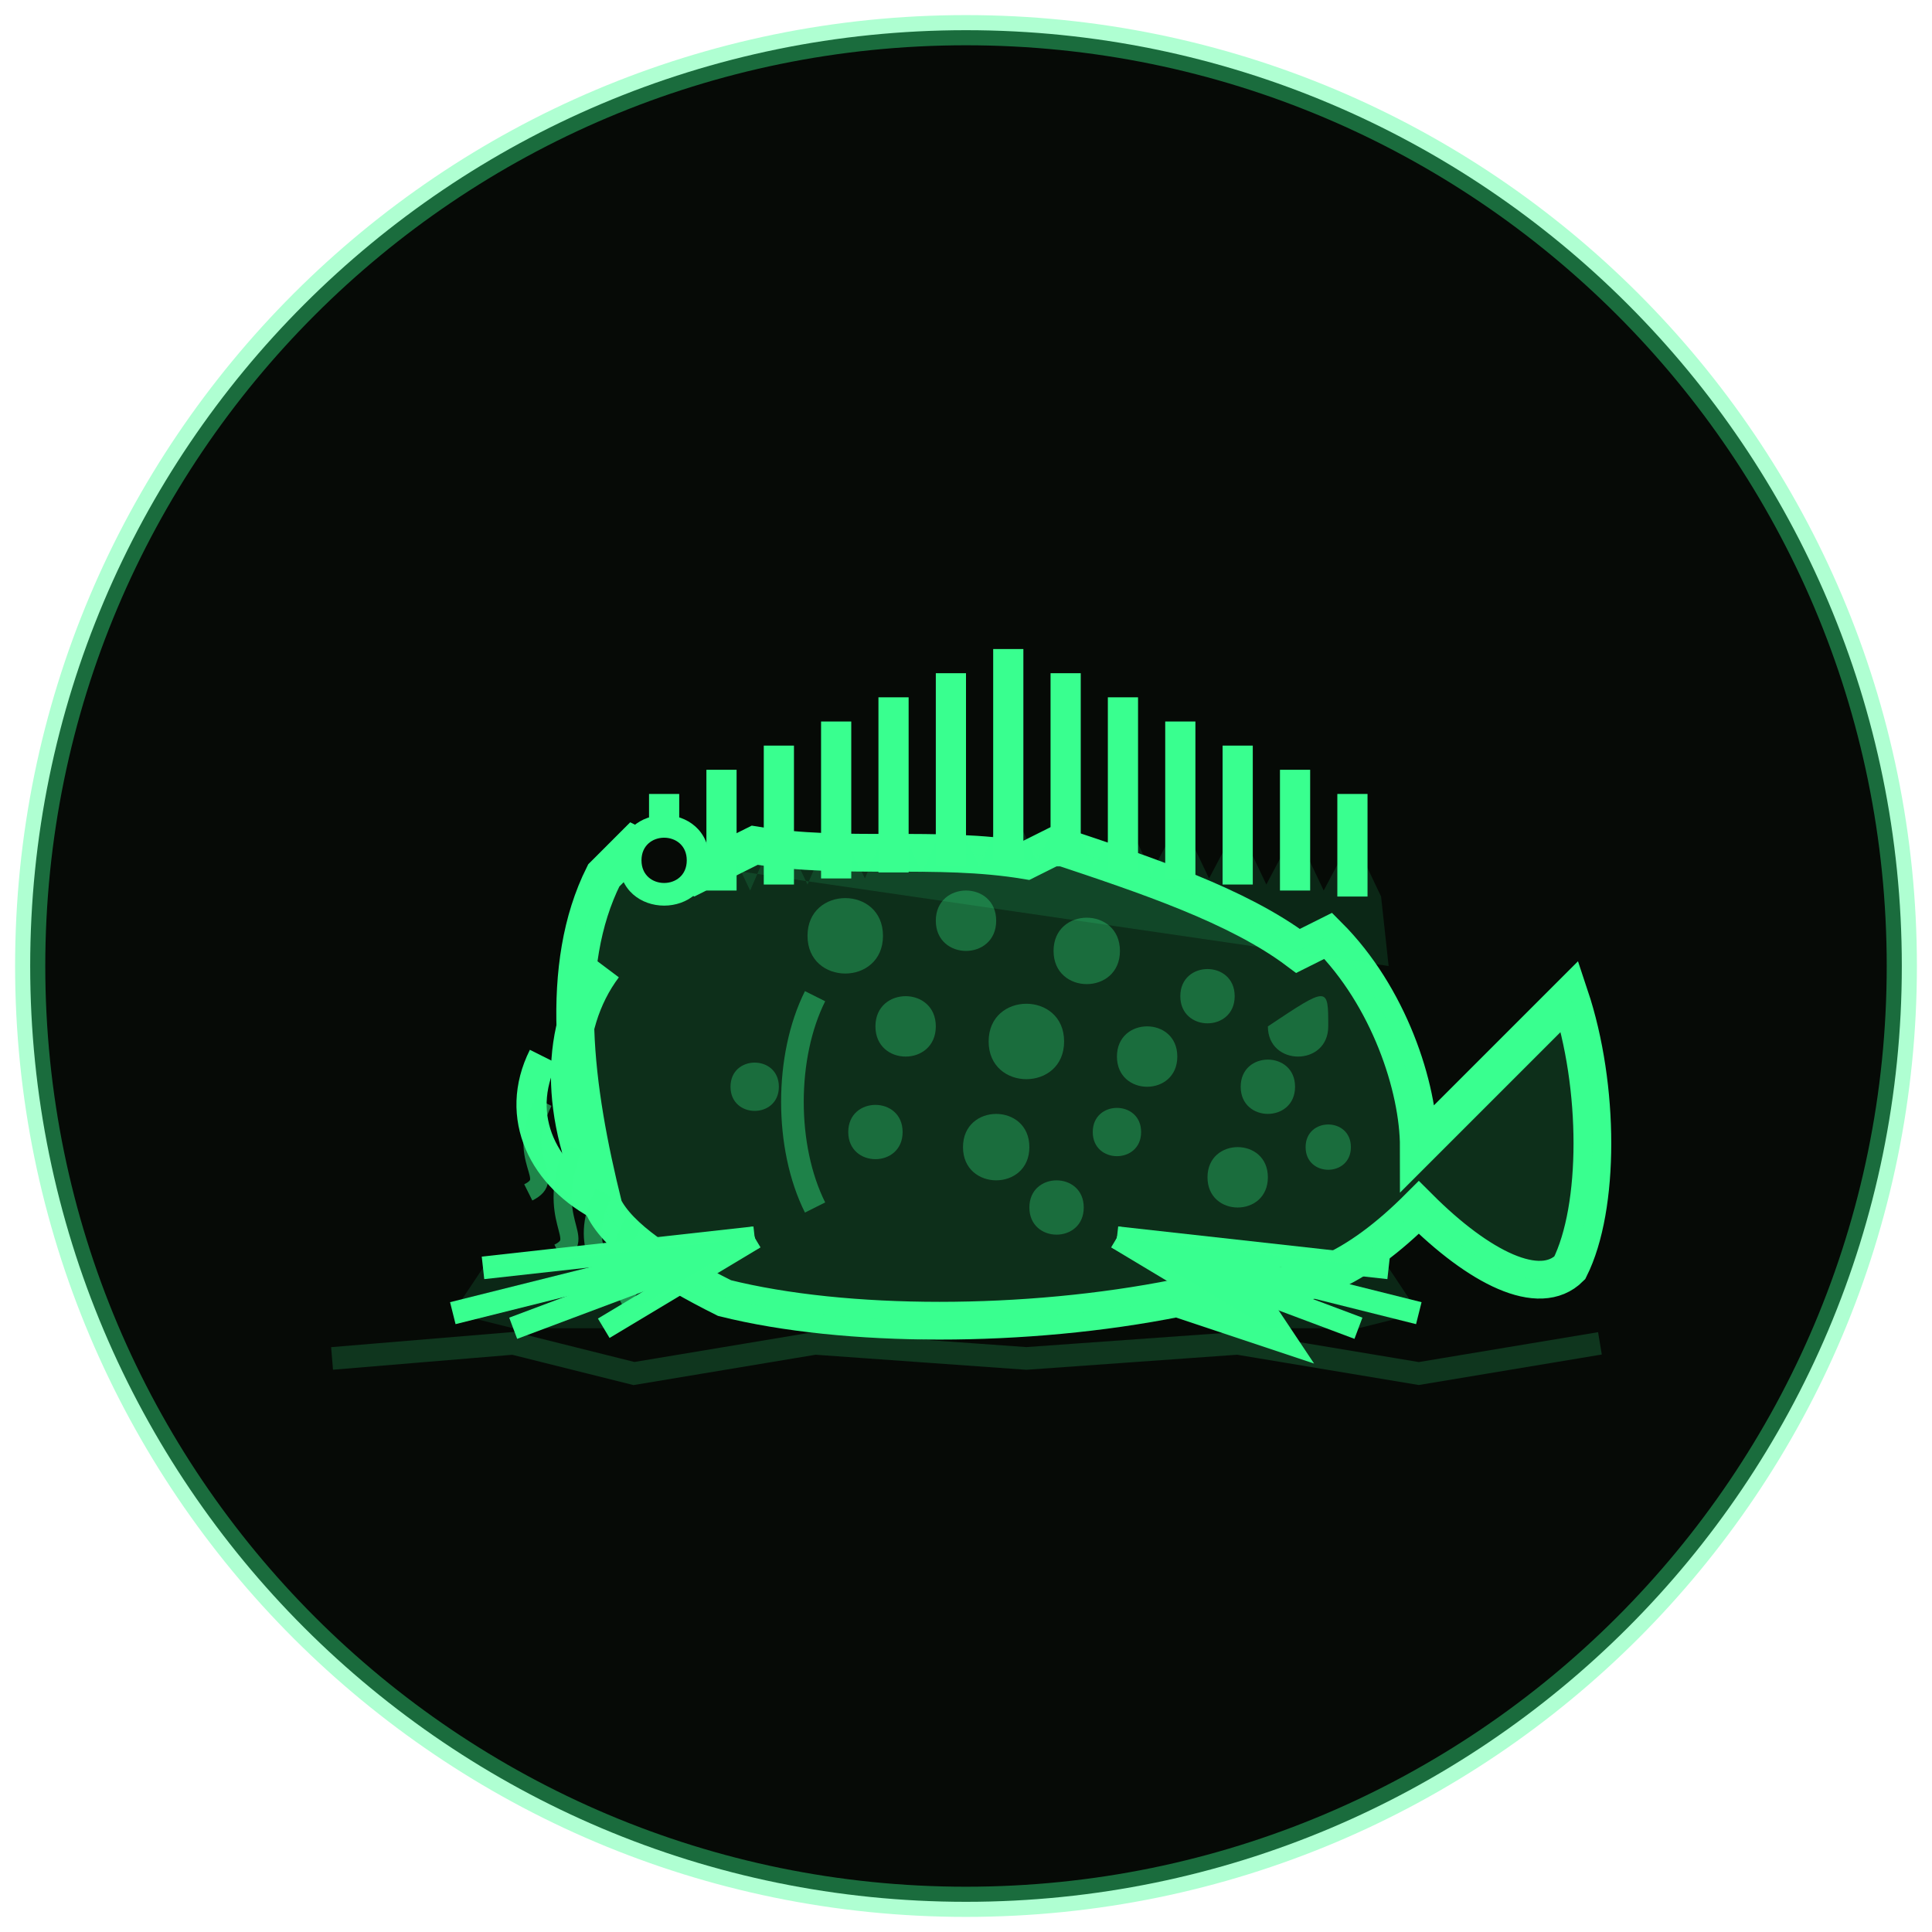
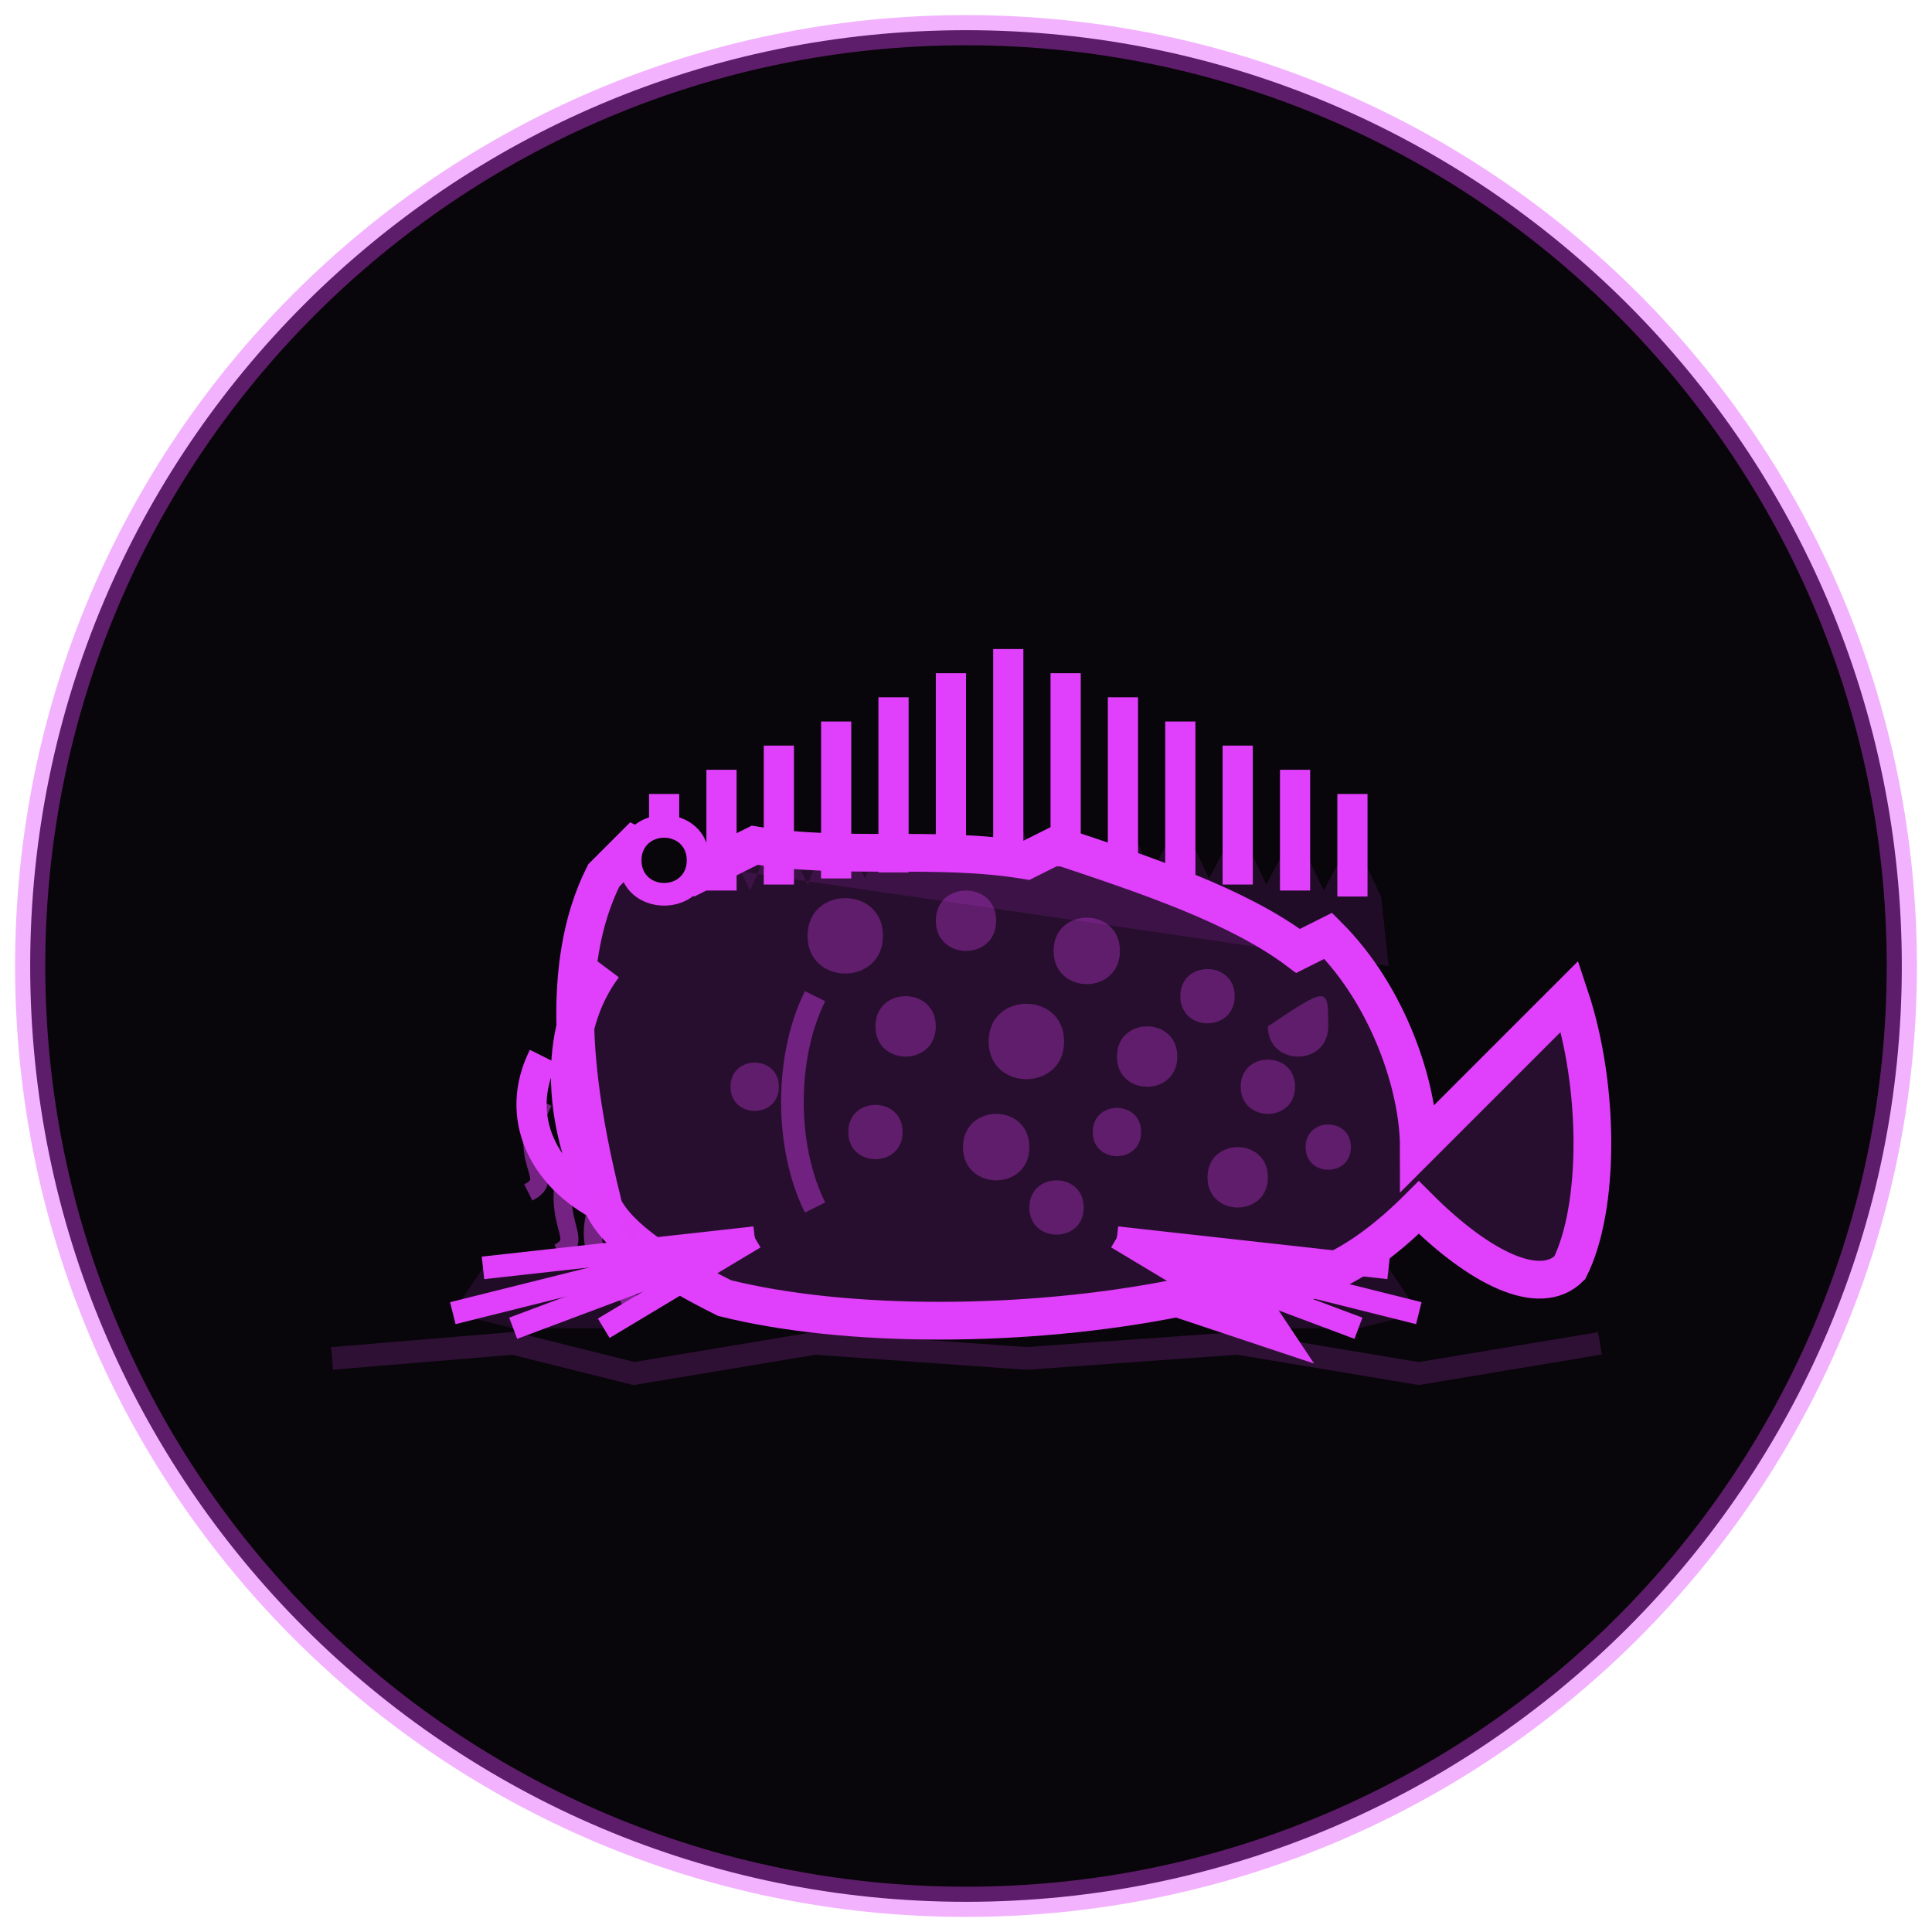
<svg xmlns="http://www.w3.org/2000/svg" width="128pt" height="128pt" viewBox="0 0 128 128" version="1.1">
  <g id="surface56">
-     <path style="fill-rule:nonzero;fill:rgb(2.353%,3.922%,2.353%);fill-opacity:1;stroke-width:2;stroke-linecap:butt;stroke-linejoin:miter;stroke:rgb(22.353%,100%,56.078%);stroke-opacity:0.4;stroke-miterlimit:10;" d="M 126 64 C 126 98.242 98.242 126 64 126 C 29.758 126 2 98.242 2 64 C 2 29.758 29.758 2 64 2 C 98.242 2 126 29.758 126 64 " />
-     <path style="fill:none;stroke-width:1.5;stroke-linecap:butt;stroke-linejoin:miter;stroke:rgb(22.353%,100%,56.078%);stroke-opacity:0.18;stroke-miterlimit:10;" d="M 22 90 L 34 89 L 42 91 L 54 89 L 68 90 L 82 89 L 94 91 L 106 89 " />
-     <path style="fill:none;stroke-width:2.5;stroke-linecap:butt;stroke-linejoin:miter;stroke:rgb(22.353%,100%,56.078%);stroke-opacity:1;stroke-miterlimit:10;" d="M 40 80 C 38 72 37 64 40 58 L 42 56 L 46 58 L 50 56 C 56 57 62 56 68 57 L 70 56 C 76 58 82 60 86 63 L 88 62 C 92 66 94 72 94 76 C 98 72 102 68 104 66 C 106 72 106 80 104 84 C 102 86 98 84 94 80 C 90 84 86 86 82 85 L 84 88 L 78 86 C 68 88 56 88 48 86 C 44 84 41 82 40 80 Z M 40 80 " />
-     <path style=" stroke:none;fill-rule:nonzero;fill:rgb(22.353%,100%,56.078%);fill-opacity:0.15;" d="M 40 80 C 38 72 37 64 40 58 L 42 56 L 46 58 L 50 56 C 56 57 62 56 68 57 L 70 56 C 76 58 82 60 86 63 L 88 62 C 92 66 94 72 94 76 C 98 72 102 68 104 66 C 106 72 106 80 104 84 C 102 86 98 84 94 80 C 90 84 86 86 82 85 L 84 88 L 78 86 C 68 88 56 88 48 86 C 44 84 41 82 40 80 Z M 40 80 " />
-     <path style=" stroke:none;fill-rule:nonzero;fill:rgb(22.353%,100%,56.078%);fill-opacity:0.12;" d="M 44 57 L 44 55.398 L 45.898 59.398 L 47.801 55 L 49.699 59 L 51.602 54.602 L 53.5 58.602 L 55.398 54.199 L 57.301 58.199 L 59.199 53.801 L 61.102 57.801 L 63 53.398 L 64.898 57.398 L 66.801 53 L 68.699 57 L 70.602 53.398 L 72.5 57.398 L 74.398 53.801 L 76.301 57.801 L 78.199 54.199 L 80.102 58.199 L 82 54.602 L 83.898 58.602 L 85.801 55 L 87.699 59 L 89.602 55.398 L 91.5 59.398 L 92 64 Z M 44 57 " />
-     <path style="fill:none;stroke-width:2;stroke-linecap:butt;stroke-linejoin:miter;stroke:rgb(22.353%,100%,56.078%);stroke-opacity:1;stroke-miterlimit:10;" d="M 44 59.398 L 44 52.602 " />
-     <path style="fill:none;stroke-width:2;stroke-linecap:butt;stroke-linejoin:miter;stroke:rgb(22.353%,100%,56.078%);stroke-opacity:1;stroke-miterlimit:10;" d="M 47.801 59 L 47.801 51 " />
-     <path style="fill:none;stroke-width:2;stroke-linecap:butt;stroke-linejoin:miter;stroke:rgb(22.353%,100%,56.078%);stroke-opacity:1;stroke-miterlimit:10;" d="M 51.602 58.602 L 51.602 49.398 " />
-     <path style="fill:none;stroke-width:2;stroke-linecap:butt;stroke-linejoin:miter;stroke:rgb(22.353%,100%,56.078%);stroke-opacity:1;stroke-miterlimit:10;" d="M 55.398 58.199 L 55.398 47.801 " />
-     <path style="fill:none;stroke-width:2;stroke-linecap:butt;stroke-linejoin:miter;stroke:rgb(22.353%,100%,56.078%);stroke-opacity:1;stroke-miterlimit:10;" d="M 59.199 57.801 L 59.199 46.199 " />
-     <path style="fill:none;stroke-width:2;stroke-linecap:butt;stroke-linejoin:miter;stroke:rgb(22.353%,100%,56.078%);stroke-opacity:1;stroke-miterlimit:10;" d="M 63 57.398 L 63 44.602 " />
-     <path style="fill:none;stroke-width:2;stroke-linecap:butt;stroke-linejoin:miter;stroke:rgb(22.353%,100%,56.078%);stroke-opacity:1;stroke-miterlimit:10;" d="M 66.801 57 L 66.801 43 " />
-     <path style="fill:none;stroke-width:2;stroke-linecap:butt;stroke-linejoin:miter;stroke:rgb(22.353%,100%,56.078%);stroke-opacity:1;stroke-miterlimit:10;" d="M 70.602 57.398 L 70.602 44.602 " />
-     <path style="fill:none;stroke-width:2;stroke-linecap:butt;stroke-linejoin:miter;stroke:rgb(22.353%,100%,56.078%);stroke-opacity:1;stroke-miterlimit:10;" d="M 74.398 57.801 L 74.398 46.199 " />
-     <path style="fill:none;stroke-width:2;stroke-linecap:butt;stroke-linejoin:miter;stroke:rgb(22.353%,100%,56.078%);stroke-opacity:1;stroke-miterlimit:10;" d="M 78.199 58.199 L 78.199 47.801 " />
-     <path style="fill:none;stroke-width:2;stroke-linecap:butt;stroke-linejoin:miter;stroke:rgb(22.353%,100%,56.078%);stroke-opacity:1;stroke-miterlimit:10;" d="M 82 58.602 L 82 49.398 " />
-     <path style="fill:none;stroke-width:2;stroke-linecap:butt;stroke-linejoin:miter;stroke:rgb(22.353%,100%,56.078%);stroke-opacity:1;stroke-miterlimit:10;" d="M 85.801 59 L 85.801 51 " />
-     <path style="fill:none;stroke-width:2;stroke-linecap:butt;stroke-linejoin:miter;stroke:rgb(22.353%,100%,56.078%);stroke-opacity:1;stroke-miterlimit:10;" d="M 89.602 59.398 L 89.602 52.602 " />
-     <path style=" stroke:none;fill-rule:nonzero;fill:rgb(22.353%,100%,56.078%);fill-opacity:1;" d="M 47 57 C 47 61 41 61 41 57 C 41 53 47 53 47 57 " />
-     <path style=" stroke:none;fill-rule:nonzero;fill:rgb(2.353%,3.922%,2.353%);fill-opacity:1;" d="M 45.5 57 C 45.5 59 42.5 59 42.5 57 C 42.5 55 45.5 55 45.5 57 " />
-     <path style="fill:none;stroke-width:2.5;stroke-linecap:butt;stroke-linejoin:miter;stroke:rgb(22.353%,100%,56.078%);stroke-opacity:1;stroke-miterlimit:10;" d="M 40 80 C 37 74 37 68 40 64 " />
-     <path style="fill:none;stroke-width:2;stroke-linecap:butt;stroke-linejoin:miter;stroke:rgb(22.353%,100%,56.078%);stroke-opacity:1;stroke-miterlimit:10;" d="M 40 80 C 36 78 34 74 36 70 " />
-     <path style="fill:none;stroke-width:1.2;stroke-linecap:butt;stroke-linejoin:miter;stroke:rgb(22.353%,100%,56.078%);stroke-opacity:0.5;stroke-miterlimit:10;" d="M 38 76 C 36 81 39 82 37 83 " />
-     <path style="fill:none;stroke-width:1.2;stroke-linecap:butt;stroke-linejoin:miter;stroke:rgb(22.353%,100%,56.078%);stroke-opacity:0.5;stroke-miterlimit:10;" d="M 40 79 C 38 83 41 84 39 85 " />
-     <path style="fill:none;stroke-width:1.2;stroke-linecap:butt;stroke-linejoin:miter;stroke:rgb(22.353%,100%,56.078%);stroke-opacity:0.5;stroke-miterlimit:10;" d="M 42 81 C 40 84 43 85 41 86 " />
-     <path style="fill:none;stroke-width:1.2;stroke-linecap:butt;stroke-linejoin:miter;stroke:rgb(22.353%,100%,56.078%);stroke-opacity:0.5;stroke-miterlimit:10;" d="M 36 73 C 34 77 37 78 35 79 " />
-     <path style="fill:none;stroke-width:1.5;stroke-linecap:butt;stroke-linejoin:miter;stroke:rgb(22.353%,100%,56.078%);stroke-opacity:1;stroke-miterlimit:10;" d="M 50 82 L 32 84 " />
-     <path style="fill:none;stroke-width:1.5;stroke-linecap:butt;stroke-linejoin:miter;stroke:rgb(22.353%,100%,56.078%);stroke-opacity:1;stroke-miterlimit:10;" d="M 50 82 L 30 87 " />
-     <path style="fill:none;stroke-width:1.5;stroke-linecap:butt;stroke-linejoin:miter;stroke:rgb(22.353%,100%,56.078%);stroke-opacity:1;stroke-miterlimit:10;" d="M 50 82 L 34 88 " />
-     <path style="fill:none;stroke-width:1.5;stroke-linecap:butt;stroke-linejoin:miter;stroke:rgb(22.353%,100%,56.078%);stroke-opacity:1;stroke-miterlimit:10;" d="M 50 82 L 40 88 " />
-     <path style=" stroke:none;fill-rule:nonzero;fill:rgb(22.353%,100%,56.078%);fill-opacity:0.12;" d="M 50 82 L 32 84 L 30 87 L 34 88 L 40 88 Z M 50 82 " />
-     <path style="fill:none;stroke-width:1.5;stroke-linecap:butt;stroke-linejoin:miter;stroke:rgb(22.353%,100%,56.078%);stroke-opacity:1;stroke-miterlimit:10;" d="M 74 82 L 84 88 " />
-     <path style="fill:none;stroke-width:1.5;stroke-linecap:butt;stroke-linejoin:miter;stroke:rgb(22.353%,100%,56.078%);stroke-opacity:1;stroke-miterlimit:10;" d="M 74 82 L 90 88 " />
-     <path style="fill:none;stroke-width:1.5;stroke-linecap:butt;stroke-linejoin:miter;stroke:rgb(22.353%,100%,56.078%);stroke-opacity:1;stroke-miterlimit:10;" d="M 74 82 L 94 87 " />
-     <path style="fill:none;stroke-width:1.5;stroke-linecap:butt;stroke-linejoin:miter;stroke:rgb(22.353%,100%,56.078%);stroke-opacity:1;stroke-miterlimit:10;" d="M 74 82 L 92 84 " />
-     <path style=" stroke:none;fill-rule:nonzero;fill:rgb(22.353%,100%,56.078%);fill-opacity:0.12;" d="M 74 82 L 84 88 L 90 88 L 94 87 L 92 84 Z M 74 82 " />
-     <path style="fill:none;stroke-width:1.5;stroke-linecap:butt;stroke-linejoin:miter;stroke:rgb(22.353%,100%,56.078%);stroke-opacity:0.4;stroke-miterlimit:10;" d="M 54 66 C 52 70 52 76 54 80 " />
-     <path style=" stroke:none;fill-rule:nonzero;fill:rgb(22.353%,100%,56.078%);fill-opacity:0.3;" d="M 58.5 62 C 58.5 65.332 53.5 65.332 53.5 62 C 53.5 58.668 58.5 58.668 58.5 62 " />
-     <path style=" stroke:none;fill-rule:nonzero;fill:rgb(22.353%,100%,56.078%);fill-opacity:0.3;" d="M 66 61 C 66 63.668 62 63.668 62 61 C 62 58.332 66 58.332 66 61 " />
-     <path style=" stroke:none;fill-rule:nonzero;fill:rgb(22.353%,100%,56.078%);fill-opacity:0.3;" d="M 74.199 63 C 74.199 65.934 69.801 65.934 69.801 63 C 69.801 60.066 74.199 60.066 74.199 63 " />
-     <path style=" stroke:none;fill-rule:nonzero;fill:rgb(22.353%,100%,56.078%);fill-opacity:0.3;" d="M 81.801 66 C 81.801 68.398 78.199 68.398 78.199 66 C 78.199 63.602 81.801 63.602 81.801 66 " />
-     <path style=" stroke:none;fill-rule:nonzero;fill:rgb(22.353%,100%,56.078%);fill-opacity:0.3;" d="M 62 68 C 62 70.668 58 70.668 58 68 C 58 65.332 62 65.332 62 68 " />
-     <path style=" stroke:none;fill-rule:nonzero;fill:rgb(22.353%,100%,56.078%);fill-opacity:0.3;" d="M 70.5 69 C 70.5 72.332 65.5 72.332 65.5 69 C 65.5 65.668 70.5 65.668 70.5 69 " />
-     <path style=" stroke:none;fill-rule:nonzero;fill:rgb(22.353%,100%,56.078%);fill-opacity:0.3;" d="M 78 70 C 78 72.668 74 72.668 74 70 C 74 67.332 78 67.332 78 70 " />
-     <path style=" stroke:none;fill-rule:nonzero;fill:rgb(22.353%,100%,56.078%);fill-opacity:0.3;" d="M 85.801 72 C 85.801 74.398 82.199 74.398 82.199 72 C 82.199 69.602 85.801 69.602 85.801 72 " />
-     <path style=" stroke:none;fill-rule:nonzero;fill:rgb(22.353%,100%,56.078%);fill-opacity:0.3;" d="M 59.801 75 C 59.801 77.398 56.199 77.398 56.199 75 C 56.199 72.602 59.801 72.602 59.801 75 " />
-     <path style=" stroke:none;fill-rule:nonzero;fill:rgb(22.353%,100%,56.078%);fill-opacity:0.3;" d="M 68.199 76 C 68.199 78.934 63.801 78.934 63.801 76 C 63.801 73.066 68.199 73.066 68.199 76 " />
-     <path style=" stroke:none;fill-rule:nonzero;fill:rgb(22.353%,100%,56.078%);fill-opacity:0.3;" d="M 75.602 75 C 75.602 77.133 72.398 77.133 72.398 75 C 72.398 72.867 75.602 72.867 75.602 75 " />
-     <path style=" stroke:none;fill-rule:nonzero;fill:rgb(22.353%,100%,56.078%);fill-opacity:0.3;" d="M 84 78 C 84 80.668 80 80.668 80 78 C 80 75.332 84 75.332 84 78 " />
-     <path style=" stroke:none;fill-rule:nonzero;fill:rgb(22.353%,100%,56.078%);fill-opacity:0.3;" d="M 51.602 72 C 51.602 74.133 48.398 74.133 48.398 72 C 48.398 69.867 51.602 69.867 51.602 72 " />
-     <path style=" stroke:none;fill-rule:nonzero;fill:rgb(22.353%,100%,56.078%);fill-opacity:0.3;" d="M 71.801 80 C 71.801 82.398 68.199 82.398 68.199 80 C 68.199 77.602 71.801 77.602 71.801 80 " />
-     <path style=" stroke:none;fill-rule:nonzero;fill:rgb(22.353%,100%,56.078%);fill-opacity:0.3;" d="M 89.5 76 C 89.5 78 86.5 78 86.5 76 C 86.5 74 89.5 74 89.5 76 " />
-     <path style=" stroke:none;fill-rule:nonzero;fill:rgb(22.353%,100%,56.078%);fill-opacity:0.3;" d="M 88 68 C 88 70.668 84 70.668 84 68 C 88 65.332 88 65.332 88 68 " />
+     <path style="fill-rule:nonzero;fill:rgb(3.137%,2.353%,3.922%);fill-opacity:1;stroke-width:2;stroke-linecap:butt;stroke-linejoin:miter;stroke:rgb(87.843%,25.098%,98.431%);stroke-opacity:0.4;stroke-miterlimit:10;" d="M 126 64 C 126 98.242 98.242 126 64 126 C 29.758 126 2 98.242 2 64 C 2 29.758 29.758 2 64 2 C 98.242 2 126 29.758 126 64 " />
+     <path style="fill:none;stroke-width:1.5;stroke-linecap:butt;stroke-linejoin:miter;stroke:rgb(87.843%,25.098%,98.431%);stroke-opacity:0.18;stroke-miterlimit:10;" d="M 22 90 L 34 89 L 42 91 L 54 89 L 68 90 L 82 89 L 94 91 L 106 89 " />
+     <path style="fill:none;stroke-width:2.5;stroke-linecap:butt;stroke-linejoin:miter;stroke:rgb(87.843%,25.098%,98.431%);stroke-opacity:1;stroke-miterlimit:10;" d="M 40 80 C 38 72 37 64 40 58 L 42 56 L 46 58 L 50 56 C 56 57 62 56 68 57 L 70 56 C 76 58 82 60 86 63 L 88 62 C 92 66 94 72 94 76 C 98 72 102 68 104 66 C 106 72 106 80 104 84 C 102 86 98 84 94 80 C 90 84 86 86 82 85 L 84 88 L 78 86 C 68 88 56 88 48 86 C 44 84 41 82 40 80 Z M 40 80 " />
+     <path style=" stroke:none;fill-rule:nonzero;fill:rgb(87.843%,25.098%,98.431%);fill-opacity:0.15;" d="M 40 80 C 38 72 37 64 40 58 L 42 56 L 46 58 L 50 56 C 56 57 62 56 68 57 L 70 56 C 76 58 82 60 86 63 L 88 62 C 92 66 94 72 94 76 C 98 72 102 68 104 66 C 106 72 106 80 104 84 C 102 86 98 84 94 80 C 90 84 86 86 82 85 L 84 88 L 78 86 C 68 88 56 88 48 86 C 44 84 41 82 40 80 Z M 40 80 " />
+     <path style=" stroke:none;fill-rule:nonzero;fill:rgb(87.843%,25.098%,98.431%);fill-opacity:0.12;" d="M 44 57 L 44 55.398 L 45.898 59.398 L 47.801 55 L 49.699 59 L 51.602 54.602 L 53.5 58.602 L 55.398 54.199 L 57.301 58.199 L 59.199 53.801 L 61.102 57.801 L 63 53.398 L 64.898 57.398 L 66.801 53 L 68.699 57 L 70.602 53.398 L 72.5 57.398 L 74.398 53.801 L 76.301 57.801 L 78.199 54.199 L 80.102 58.199 L 82 54.602 L 83.898 58.602 L 85.801 55 L 87.699 59 L 89.602 55.398 L 91.5 59.398 L 92 64 Z M 44 57 " />
+     <path style="fill:none;stroke-width:2;stroke-linecap:butt;stroke-linejoin:miter;stroke:rgb(87.843%,25.098%,98.431%);stroke-opacity:1;stroke-miterlimit:10;" d="M 44 59.398 L 44 52.602 " />
+     <path style="fill:none;stroke-width:2;stroke-linecap:butt;stroke-linejoin:miter;stroke:rgb(87.843%,25.098%,98.431%);stroke-opacity:1;stroke-miterlimit:10;" d="M 47.801 59 L 47.801 51 " />
+     <path style="fill:none;stroke-width:2;stroke-linecap:butt;stroke-linejoin:miter;stroke:rgb(87.843%,25.098%,98.431%);stroke-opacity:1;stroke-miterlimit:10;" d="M 51.602 58.602 L 51.602 49.398 " />
+     <path style="fill:none;stroke-width:2;stroke-linecap:butt;stroke-linejoin:miter;stroke:rgb(87.843%,25.098%,98.431%);stroke-opacity:1;stroke-miterlimit:10;" d="M 55.398 58.199 L 55.398 47.801 " />
+     <path style="fill:none;stroke-width:2;stroke-linecap:butt;stroke-linejoin:miter;stroke:rgb(87.843%,25.098%,98.431%);stroke-opacity:1;stroke-miterlimit:10;" d="M 59.199 57.801 L 59.199 46.199 " />
+     <path style="fill:none;stroke-width:2;stroke-linecap:butt;stroke-linejoin:miter;stroke:rgb(87.843%,25.098%,98.431%);stroke-opacity:1;stroke-miterlimit:10;" d="M 63 57.398 L 63 44.602 " />
+     <path style="fill:none;stroke-width:2;stroke-linecap:butt;stroke-linejoin:miter;stroke:rgb(87.843%,25.098%,98.431%);stroke-opacity:1;stroke-miterlimit:10;" d="M 66.801 57 L 66.801 43 " />
+     <path style="fill:none;stroke-width:2;stroke-linecap:butt;stroke-linejoin:miter;stroke:rgb(87.843%,25.098%,98.431%);stroke-opacity:1;stroke-miterlimit:10;" d="M 70.602 57.398 L 70.602 44.602 " />
+     <path style="fill:none;stroke-width:2;stroke-linecap:butt;stroke-linejoin:miter;stroke:rgb(87.843%,25.098%,98.431%);stroke-opacity:1;stroke-miterlimit:10;" d="M 74.398 57.801 L 74.398 46.199 " />
+     <path style="fill:none;stroke-width:2;stroke-linecap:butt;stroke-linejoin:miter;stroke:rgb(87.843%,25.098%,98.431%);stroke-opacity:1;stroke-miterlimit:10;" d="M 78.199 58.199 L 78.199 47.801 " />
+     <path style="fill:none;stroke-width:2;stroke-linecap:butt;stroke-linejoin:miter;stroke:rgb(87.843%,25.098%,98.431%);stroke-opacity:1;stroke-miterlimit:10;" d="M 82 58.602 L 82 49.398 " />
+     <path style="fill:none;stroke-width:2;stroke-linecap:butt;stroke-linejoin:miter;stroke:rgb(87.843%,25.098%,98.431%);stroke-opacity:1;stroke-miterlimit:10;" d="M 85.801 59 L 85.801 51 " />
+     <path style="fill:none;stroke-width:2;stroke-linecap:butt;stroke-linejoin:miter;stroke:rgb(87.843%,25.098%,98.431%);stroke-opacity:1;stroke-miterlimit:10;" d="M 89.602 59.398 L 89.602 52.602 " />
+     <path style=" stroke:none;fill-rule:nonzero;fill:rgb(87.843%,25.098%,98.431%);fill-opacity:1;" d="M 47 57 C 47 61 41 61 41 57 C 41 53 47 53 47 57 " />
+     <path style=" stroke:none;fill-rule:nonzero;fill:rgb(3.137%,2.353%,3.922%);fill-opacity:1;" d="M 45.5 57 C 45.5 59 42.5 59 42.5 57 C 42.5 55 45.5 55 45.5 57 " />
+     <path style="fill:none;stroke-width:2.5;stroke-linecap:butt;stroke-linejoin:miter;stroke:rgb(87.843%,25.098%,98.431%);stroke-opacity:1;stroke-miterlimit:10;" d="M 40 80 C 37 74 37 68 40 64 " />
+     <path style="fill:none;stroke-width:2;stroke-linecap:butt;stroke-linejoin:miter;stroke:rgb(87.843%,25.098%,98.431%);stroke-opacity:1;stroke-miterlimit:10;" d="M 40 80 C 36 78 34 74 36 70 " />
+     <path style="fill:none;stroke-width:1.2;stroke-linecap:butt;stroke-linejoin:miter;stroke:rgb(87.843%,25.098%,98.431%);stroke-opacity:0.5;stroke-miterlimit:10;" d="M 38 76 C 36 81 39 82 37 83 " />
+     <path style="fill:none;stroke-width:1.2;stroke-linecap:butt;stroke-linejoin:miter;stroke:rgb(87.843%,25.098%,98.431%);stroke-opacity:0.5;stroke-miterlimit:10;" d="M 40 79 C 38 83 41 84 39 85 " />
+     <path style="fill:none;stroke-width:1.2;stroke-linecap:butt;stroke-linejoin:miter;stroke:rgb(87.843%,25.098%,98.431%);stroke-opacity:0.5;stroke-miterlimit:10;" d="M 42 81 C 40 84 43 85 41 86 " />
+     <path style="fill:none;stroke-width:1.2;stroke-linecap:butt;stroke-linejoin:miter;stroke:rgb(87.843%,25.098%,98.431%);stroke-opacity:0.5;stroke-miterlimit:10;" d="M 36 73 C 34 77 37 78 35 79 " />
+     <path style="fill:none;stroke-width:1.5;stroke-linecap:butt;stroke-linejoin:miter;stroke:rgb(87.843%,25.098%,98.431%);stroke-opacity:1;stroke-miterlimit:10;" d="M 50 82 L 32 84 " />
+     <path style="fill:none;stroke-width:1.5;stroke-linecap:butt;stroke-linejoin:miter;stroke:rgb(87.843%,25.098%,98.431%);stroke-opacity:1;stroke-miterlimit:10;" d="M 50 82 L 30 87 " />
+     <path style="fill:none;stroke-width:1.5;stroke-linecap:butt;stroke-linejoin:miter;stroke:rgb(87.843%,25.098%,98.431%);stroke-opacity:1;stroke-miterlimit:10;" d="M 50 82 L 34 88 " />
+     <path style="fill:none;stroke-width:1.5;stroke-linecap:butt;stroke-linejoin:miter;stroke:rgb(87.843%,25.098%,98.431%);stroke-opacity:1;stroke-miterlimit:10;" d="M 50 82 L 40 88 " />
+     <path style=" stroke:none;fill-rule:nonzero;fill:rgb(87.843%,25.098%,98.431%);fill-opacity:0.12;" d="M 50 82 L 32 84 L 30 87 L 34 88 L 40 88 Z M 50 82 " />
+     <path style="fill:none;stroke-width:1.5;stroke-linecap:butt;stroke-linejoin:miter;stroke:rgb(87.843%,25.098%,98.431%);stroke-opacity:1;stroke-miterlimit:10;" d="M 74 82 L 84 88 " />
+     <path style="fill:none;stroke-width:1.5;stroke-linecap:butt;stroke-linejoin:miter;stroke:rgb(87.843%,25.098%,98.431%);stroke-opacity:1;stroke-miterlimit:10;" d="M 74 82 L 90 88 " />
+     <path style="fill:none;stroke-width:1.5;stroke-linecap:butt;stroke-linejoin:miter;stroke:rgb(87.843%,25.098%,98.431%);stroke-opacity:1;stroke-miterlimit:10;" d="M 74 82 L 94 87 " />
+     <path style="fill:none;stroke-width:1.5;stroke-linecap:butt;stroke-linejoin:miter;stroke:rgb(87.843%,25.098%,98.431%);stroke-opacity:1;stroke-miterlimit:10;" d="M 74 82 L 92 84 " />
+     <path style=" stroke:none;fill-rule:nonzero;fill:rgb(87.843%,25.098%,98.431%);fill-opacity:0.12;" d="M 74 82 L 84 88 L 90 88 L 94 87 L 92 84 Z M 74 82 " />
+     <path style="fill:none;stroke-width:1.5;stroke-linecap:butt;stroke-linejoin:miter;stroke:rgb(87.843%,25.098%,98.431%);stroke-opacity:0.4;stroke-miterlimit:10;" d="M 54 66 C 52 70 52 76 54 80 " />
+     <path style=" stroke:none;fill-rule:nonzero;fill:rgb(87.843%,25.098%,98.431%);fill-opacity:0.3;" d="M 58.5 62 C 58.5 65.332 53.5 65.332 53.5 62 C 53.5 58.668 58.5 58.668 58.5 62 " />
+     <path style=" stroke:none;fill-rule:nonzero;fill:rgb(87.843%,25.098%,98.431%);fill-opacity:0.3;" d="M 66 61 C 66 63.668 62 63.668 62 61 C 62 58.332 66 58.332 66 61 " />
+     <path style=" stroke:none;fill-rule:nonzero;fill:rgb(87.843%,25.098%,98.431%);fill-opacity:0.3;" d="M 74.199 63 C 74.199 65.934 69.801 65.934 69.801 63 C 69.801 60.066 74.199 60.066 74.199 63 " />
+     <path style=" stroke:none;fill-rule:nonzero;fill:rgb(87.843%,25.098%,98.431%);fill-opacity:0.3;" d="M 81.801 66 C 81.801 68.398 78.199 68.398 78.199 66 C 78.199 63.602 81.801 63.602 81.801 66 " />
+     <path style=" stroke:none;fill-rule:nonzero;fill:rgb(87.843%,25.098%,98.431%);fill-opacity:0.3;" d="M 62 68 C 62 70.668 58 70.668 58 68 C 58 65.332 62 65.332 62 68 " />
+     <path style=" stroke:none;fill-rule:nonzero;fill:rgb(87.843%,25.098%,98.431%);fill-opacity:0.3;" d="M 70.5 69 C 70.5 72.332 65.5 72.332 65.5 69 C 65.5 65.668 70.5 65.668 70.5 69 " />
+     <path style=" stroke:none;fill-rule:nonzero;fill:rgb(87.843%,25.098%,98.431%);fill-opacity:0.3;" d="M 78 70 C 78 72.668 74 72.668 74 70 C 74 67.332 78 67.332 78 70 " />
+     <path style=" stroke:none;fill-rule:nonzero;fill:rgb(87.843%,25.098%,98.431%);fill-opacity:0.3;" d="M 85.801 72 C 85.801 74.398 82.199 74.398 82.199 72 C 82.199 69.602 85.801 69.602 85.801 72 " />
+     <path style=" stroke:none;fill-rule:nonzero;fill:rgb(87.843%,25.098%,98.431%);fill-opacity:0.3;" d="M 59.801 75 C 59.801 77.398 56.199 77.398 56.199 75 C 56.199 72.602 59.801 72.602 59.801 75 " />
+     <path style=" stroke:none;fill-rule:nonzero;fill:rgb(87.843%,25.098%,98.431%);fill-opacity:0.3;" d="M 68.199 76 C 68.199 78.934 63.801 78.934 63.801 76 C 63.801 73.066 68.199 73.066 68.199 76 " />
+     <path style=" stroke:none;fill-rule:nonzero;fill:rgb(87.843%,25.098%,98.431%);fill-opacity:0.3;" d="M 75.602 75 C 75.602 77.133 72.398 77.133 72.398 75 C 72.398 72.867 75.602 72.867 75.602 75 " />
+     <path style=" stroke:none;fill-rule:nonzero;fill:rgb(87.843%,25.098%,98.431%);fill-opacity:0.3;" d="M 84 78 C 84 80.668 80 80.668 80 78 C 80 75.332 84 75.332 84 78 " />
+     <path style=" stroke:none;fill-rule:nonzero;fill:rgb(87.843%,25.098%,98.431%);fill-opacity:0.3;" d="M 51.602 72 C 51.602 74.133 48.398 74.133 48.398 72 C 48.398 69.867 51.602 69.867 51.602 72 " />
+     <path style=" stroke:none;fill-rule:nonzero;fill:rgb(87.843%,25.098%,98.431%);fill-opacity:0.3;" d="M 71.801 80 C 71.801 82.398 68.199 82.398 68.199 80 C 68.199 77.602 71.801 77.602 71.801 80 " />
+     <path style=" stroke:none;fill-rule:nonzero;fill:rgb(87.843%,25.098%,98.431%);fill-opacity:0.3;" d="M 89.5 76 C 89.5 78 86.5 78 86.5 76 C 86.5 74 89.5 74 89.5 76 " />
+     <path style=" stroke:none;fill-rule:nonzero;fill:rgb(87.843%,25.098%,98.431%);fill-opacity:0.3;" d="M 88 68 C 88 70.668 84 70.668 84 68 C 88 65.332 88 65.332 88 68 " />
  </g>
</svg>
